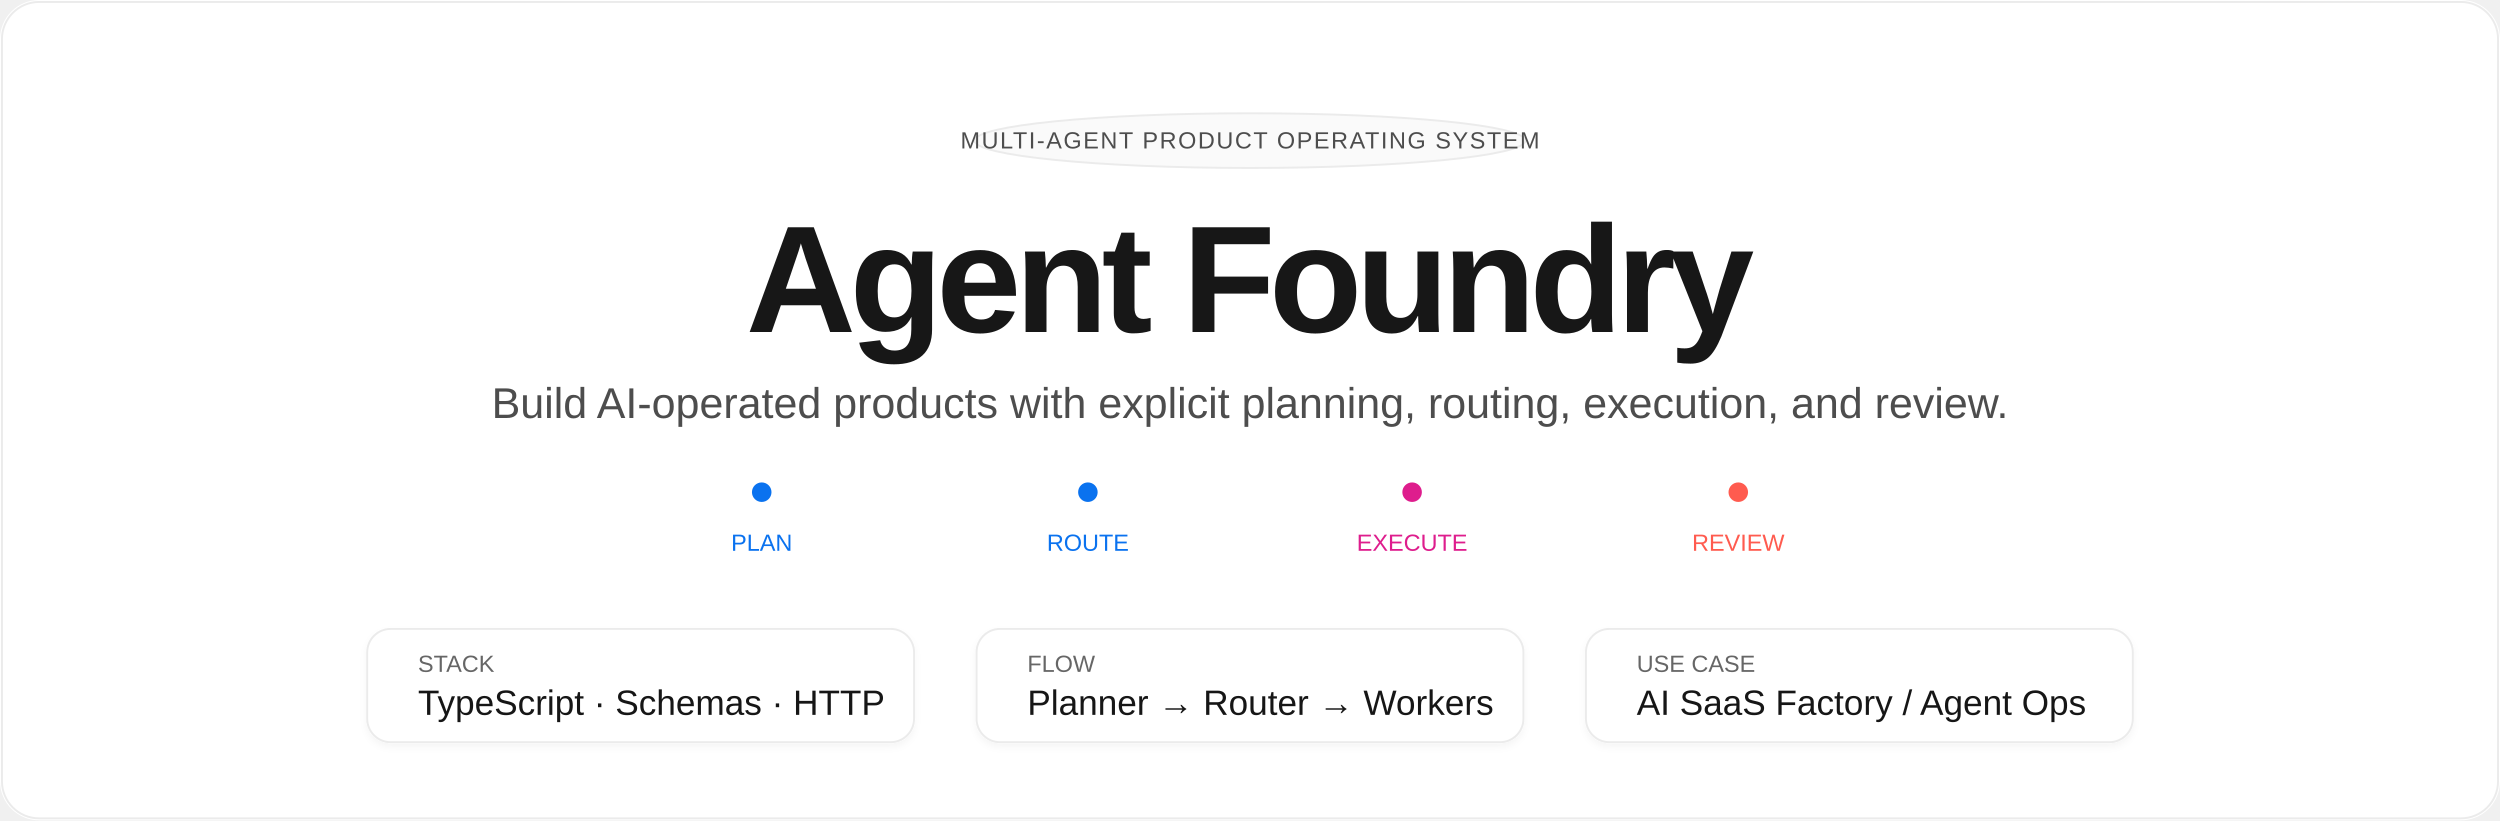
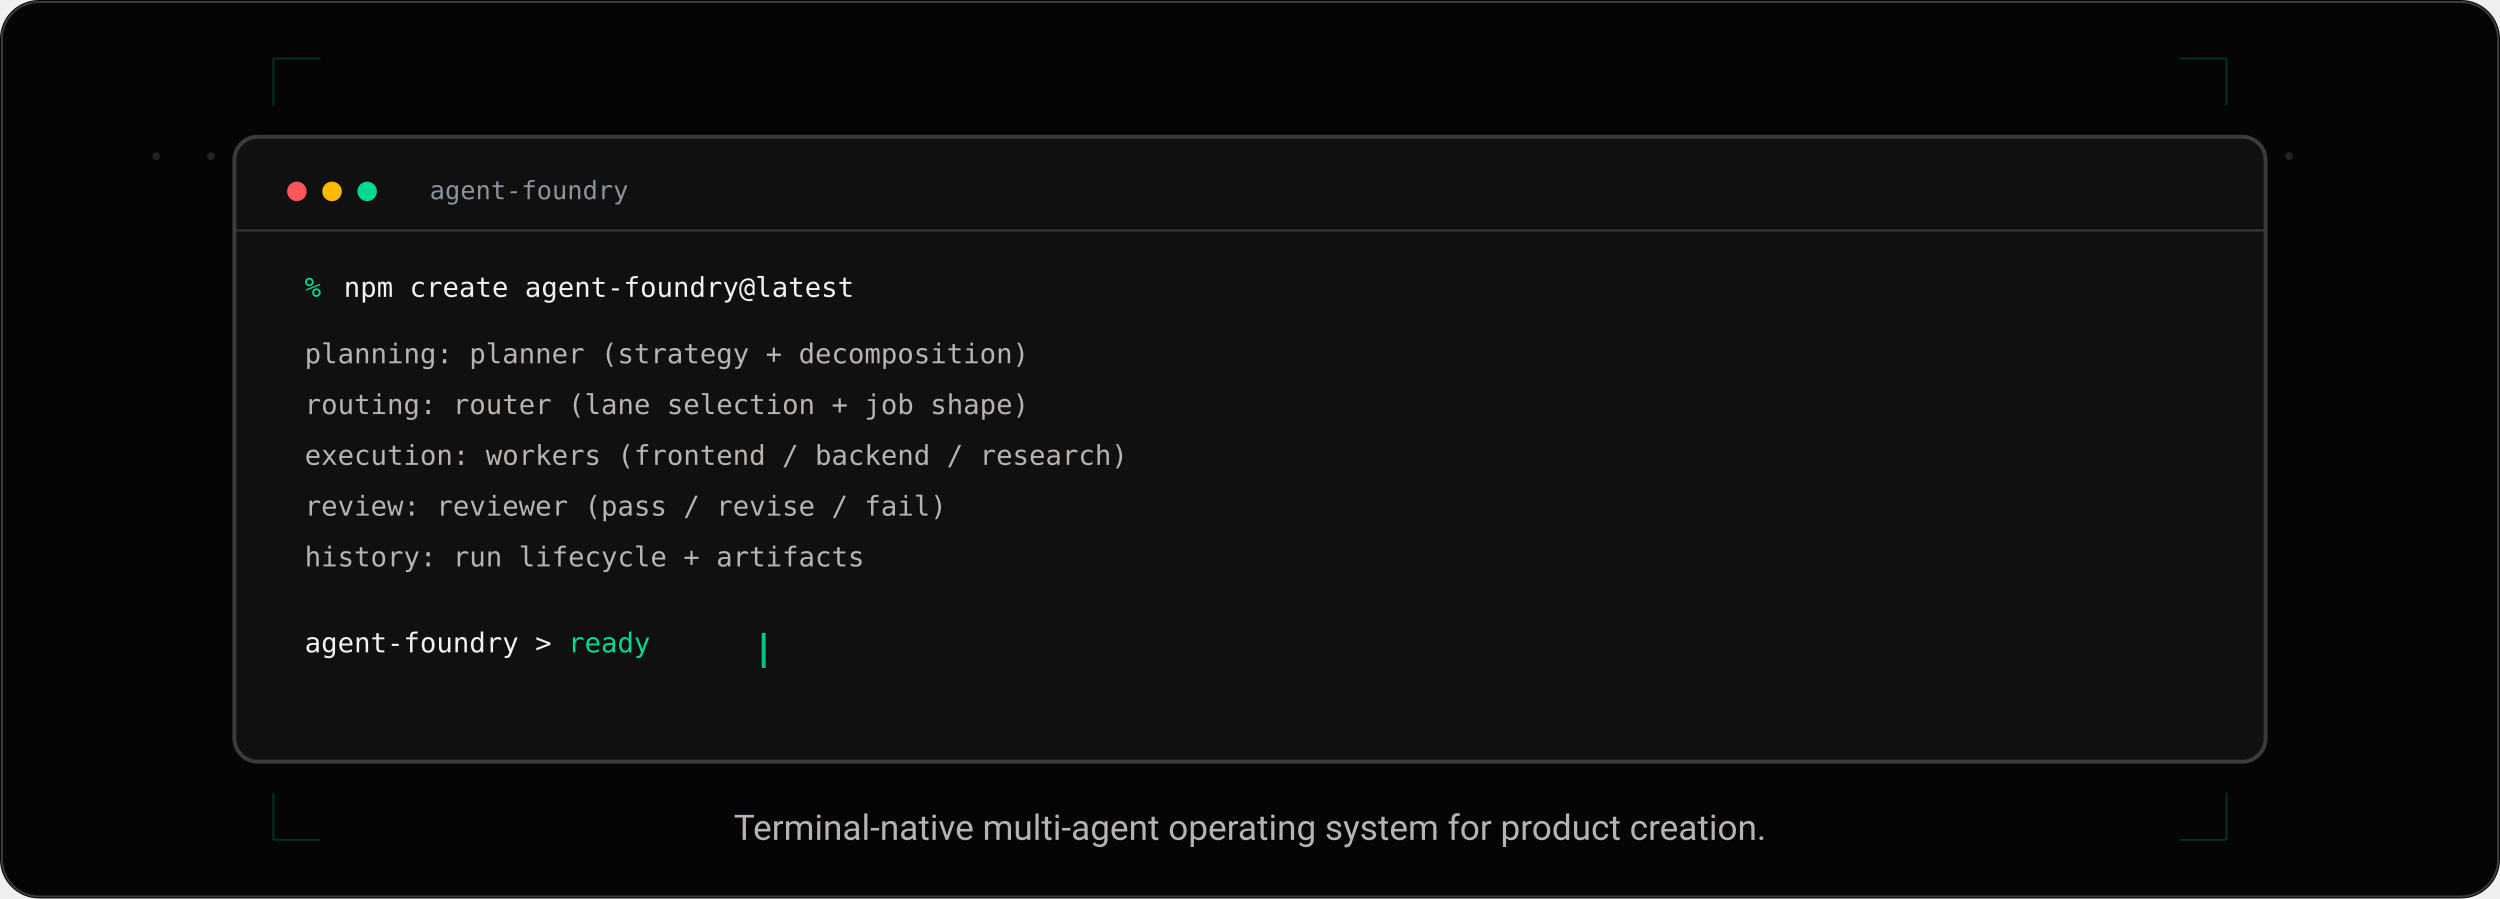
- <svg xmlns="http://www.w3.org/2000/svg" viewBox="0 0 1280 420" width="1280" height="420">
+ <svg xmlns="http://www.w3.org/2000/svg" viewBox="0 0 1280 460" width="1280" height="460">
  <defs>
-     <linearGradient id="line" x1="0%" y1="0%" x2="100%" y2="0%">
-       <stop offset="0%" stop-color="#0a72ef" />
-       <stop offset="50%" stop-color="#de1d8d" />
-       <stop offset="100%" stop-color="#ff5b4f" />
+     <linearGradient id="green" x1="0%" y1="0%" x2="100%" y2="0%">
+       <stop offset="0%" stop-color="#00d992" />
+       <stop offset="100%" stop-color="#00f584" />
    </linearGradient>
-     <filter id="softShadow" x="-20%" y="-20%" width="140%" height="140%">
-       <feDropShadow dx="0" dy="2" stdDeviation="2" flood-color="#000000" flood-opacity="0.04" />
+     <filter id="glow" x="-20%" y="-20%" width="140%" height="140%">
+       <feDropShadow dx="0" dy="0" stdDeviation="8" flood-color="#00d992" flood-opacity="0.35" />
    </filter>
  </defs>
-   <rect width="1280" height="420" rx="20" fill="#ffffff" />
-   <rect x="1" y="1" width="1278" height="418" rx="19" fill="none" stroke="#ebebeb" />
-   <rect x="499" y="58" width="282" height="28" rx="9999" fill="#fafafa" stroke="#ebebeb" />
-   <text x="640" y="76" text-anchor="middle" font-family="Arial, sans-serif" font-size="12" font-weight="500" fill="#4d4d4d" letter-spacing="0.8">MULTI-AGENT PRODUCT OPERATING SYSTEM</text>
-   <text x="640" y="170" text-anchor="middle" font-family="Arial, sans-serif" font-size="78" font-weight="600" fill="#171717" letter-spacing="-3.2">Agent Foundry</text>
-   <text x="640" y="214" text-anchor="middle" font-family="Arial, sans-serif" font-size="22" font-weight="400" fill="#4d4d4d">Build AI-operated products with explicit planning, routing, execution, and review.</text>
-   <line x1="390" y1="252" x2="890" y2="252" stroke="url(#line)" stroke-width="2" stroke-linecap="round" />
-   <circle cx="390" cy="252" r="5" fill="#0a72ef" />
-   <circle cx="557" cy="252" r="5" fill="#0a72ef" />
-   <circle cx="723" cy="252" r="5" fill="#de1d8d" />
-   <circle cx="890" cy="252" r="5" fill="#ff5b4f" />
-   <text x="390" y="282" text-anchor="middle" font-family="Arial, sans-serif" font-size="12" font-weight="500" fill="#0a72ef">PLAN</text>
-   <text x="557" y="282" text-anchor="middle" font-family="Arial, sans-serif" font-size="12" font-weight="500" fill="#0a72ef">ROUTE</text>
-   <text x="723" y="282" text-anchor="middle" font-family="Arial, sans-serif" font-size="12" font-weight="500" fill="#de1d8d">EXECUTE</text>
-   <text x="890" y="282" text-anchor="middle" font-family="Arial, sans-serif" font-size="12" font-weight="500" fill="#ff5b4f">REVIEW</text>
-   <g filter="url(#softShadow)">
-     <rect x="188" y="322" width="280" height="58" rx="12" fill="#ffffff" />
-     <rect x="188" y="322" width="280" height="58" rx="12" fill="none" stroke="#ebebeb" />
-     <text x="214" y="344" font-family="Arial, sans-serif" font-size="12" font-weight="500" fill="#666666">STACK</text>
-     <text x="214" y="366" font-family="Arial, sans-serif" font-size="18" font-weight="500" fill="#171717">TypeScript · Schemas · HTTP</text>
-     <rect x="500" y="322" width="280" height="58" rx="12" fill="#ffffff" />
-     <rect x="500" y="322" width="280" height="58" rx="12" fill="none" stroke="#ebebeb" />
-     <text x="526" y="344" font-family="Arial, sans-serif" font-size="12" font-weight="500" fill="#666666">FLOW</text>
-     <text x="526" y="366" font-family="Arial, sans-serif" font-size="18" font-weight="500" fill="#171717">Planner → Router → Workers</text>
-     <rect x="812" y="322" width="280" height="58" rx="12" fill="#ffffff" />
-     <rect x="812" y="322" width="280" height="58" rx="12" fill="none" stroke="#ebebeb" />
-     <text x="838" y="344" font-family="Arial, sans-serif" font-size="12" font-weight="500" fill="#666666">USE CASE</text>
-     <text x="838" y="366" font-family="Arial, sans-serif" font-size="18" font-weight="500" fill="#171717">AI SaaS Factory / Agent Ops</text>
+   <rect width="1280" height="460" rx="20" fill="#050507" />
+   <rect x="1" y="1" width="1278" height="458" rx="19" fill="none" stroke="#3d3a39" />
+   <g fill="#3d3a39" opacity="0.55">
+     <g transform="translate(80,80)">
+       <circle r="2" />
+       <circle cx="28" r="2" />
+       <circle cx="56" r="2" />
+       <circle cx="84" r="2" />
+       <circle cx="112" r="2" />
+       <circle cx="140" r="2" />
+       <circle cx="168" r="2" />
+       <circle cx="196" r="2" />
+       <circle cx="224" r="2" />
+       <circle cx="252" r="2" />
+       <circle cx="280" r="2" />
+       <circle cx="308" r="2" />
+       <circle cx="336" r="2" />
+       <circle cx="364" r="2" />
+       <circle cx="392" r="2" />
+       <circle cx="420" r="2" />
+       <circle cx="448" r="2" />
+       <circle cx="476" r="2" />
+       <circle cx="504" r="2" />
+       <circle cx="532" r="2" />
+       <circle cx="560" r="2" />
+       <circle cx="588" r="2" />
+       <circle cx="616" r="2" />
+       <circle cx="644" r="2" />
+       <circle cx="672" r="2" />
+       <circle cx="700" r="2" />
+       <circle cx="728" r="2" />
+       <circle cx="756" r="2" />
+       <circle cx="784" r="2" />
+       <circle cx="812" r="2" />
+       <circle cx="840" r="2" />
+       <circle cx="868" r="2" />
+       <circle cx="896" r="2" />
+       <circle cx="924" r="2" />
+       <circle cx="952" r="2" />
+       <circle cx="980" r="2" />
+       <circle cx="1008" r="2" />
+       <circle cx="1036" r="2" />
+       <circle cx="1064" r="2" />
+       <circle cx="1092" r="2" />
+     </g>
+   </g>
+   <rect x="120" y="70" width="1040" height="320" rx="12" fill="#101010" stroke="#3d3a39" stroke-width="2" />
+   <circle cx="152" cy="98" r="5" fill="#fb565b" />
+   <circle cx="170" cy="98" r="5" fill="#ffba00" />
+   <circle cx="188" cy="98" r="5" fill="#00d992" />
+   <text x="220" y="102" font-family="SFMono-Regular, Menlo, monospace" font-size="13" fill="#8b949e">agent-foundry</text>
+   <line x1="120" y1="118" x2="1160" y2="118" stroke="#3d3a39" />
+   <text x="156" y="152" font-family="SFMono-Regular, Menlo, monospace" font-size="14" fill="#00d992">%</text>
+   <text x="176" y="152" font-family="SFMono-Regular, Menlo, monospace" font-size="14" fill="#f2f2f2">npm create agent-foundry@latest</text>
+   <text x="156" y="186" font-family="SFMono-Regular, Menlo, monospace" font-size="14" fill="#b8b3b0"> planning:        planner (strategy + decomposition)</text>
+   <text x="156" y="212" font-family="SFMono-Regular, Menlo, monospace" font-size="14" fill="#b8b3b0"> routing:         router (lane selection + job shape)</text>
+   <text x="156" y="238" font-family="SFMono-Regular, Menlo, monospace" font-size="14" fill="#b8b3b0"> execution:       workers (frontend / backend / research)</text>
+   <text x="156" y="264" font-family="SFMono-Regular, Menlo, monospace" font-size="14" fill="#b8b3b0"> review:          reviewer (pass / revise / fail)</text>
+   <text x="156" y="290" font-family="SFMono-Regular, Menlo, monospace" font-size="14" fill="#b8b3b0"> history:         run lifecycle + artifacts</text>
+   <text x="156" y="334" font-family="SFMono-Regular, Menlo, monospace" font-size="14" fill="#f2f2f2">agent-foundry &gt; <tspan fill="#00d992">ready</tspan>
+   </text>
+   <rect x="390" y="324" width="2" height="18" fill="#00d992" opacity="0.9" />
+   <text x="640" y="430" text-anchor="middle" font-family="system-ui, -apple-system, Segoe UI, Roboto, sans-serif" font-size="18" fill="#b8b3b0">Terminal-native multi-agent operating system for product creation.</text>
+   <g stroke="#00d992" stroke-opacity="0.2">
+     <line x1="140" y1="30" x2="140" y2="54" />
+     <line x1="140" y1="30" x2="164" y2="30" />
+     <line x1="1140" y1="30" x2="1140" y2="54" />
+     <line x1="1140" y1="30" x2="1116" y2="30" />
+     <line x1="140" y1="430" x2="140" y2="406" />
+     <line x1="140" y1="430" x2="164" y2="430" />
+     <line x1="1140" y1="430" x2="1140" y2="406" />
+     <line x1="1140" y1="430" x2="1116" y2="430" />
  </g>
</svg>
